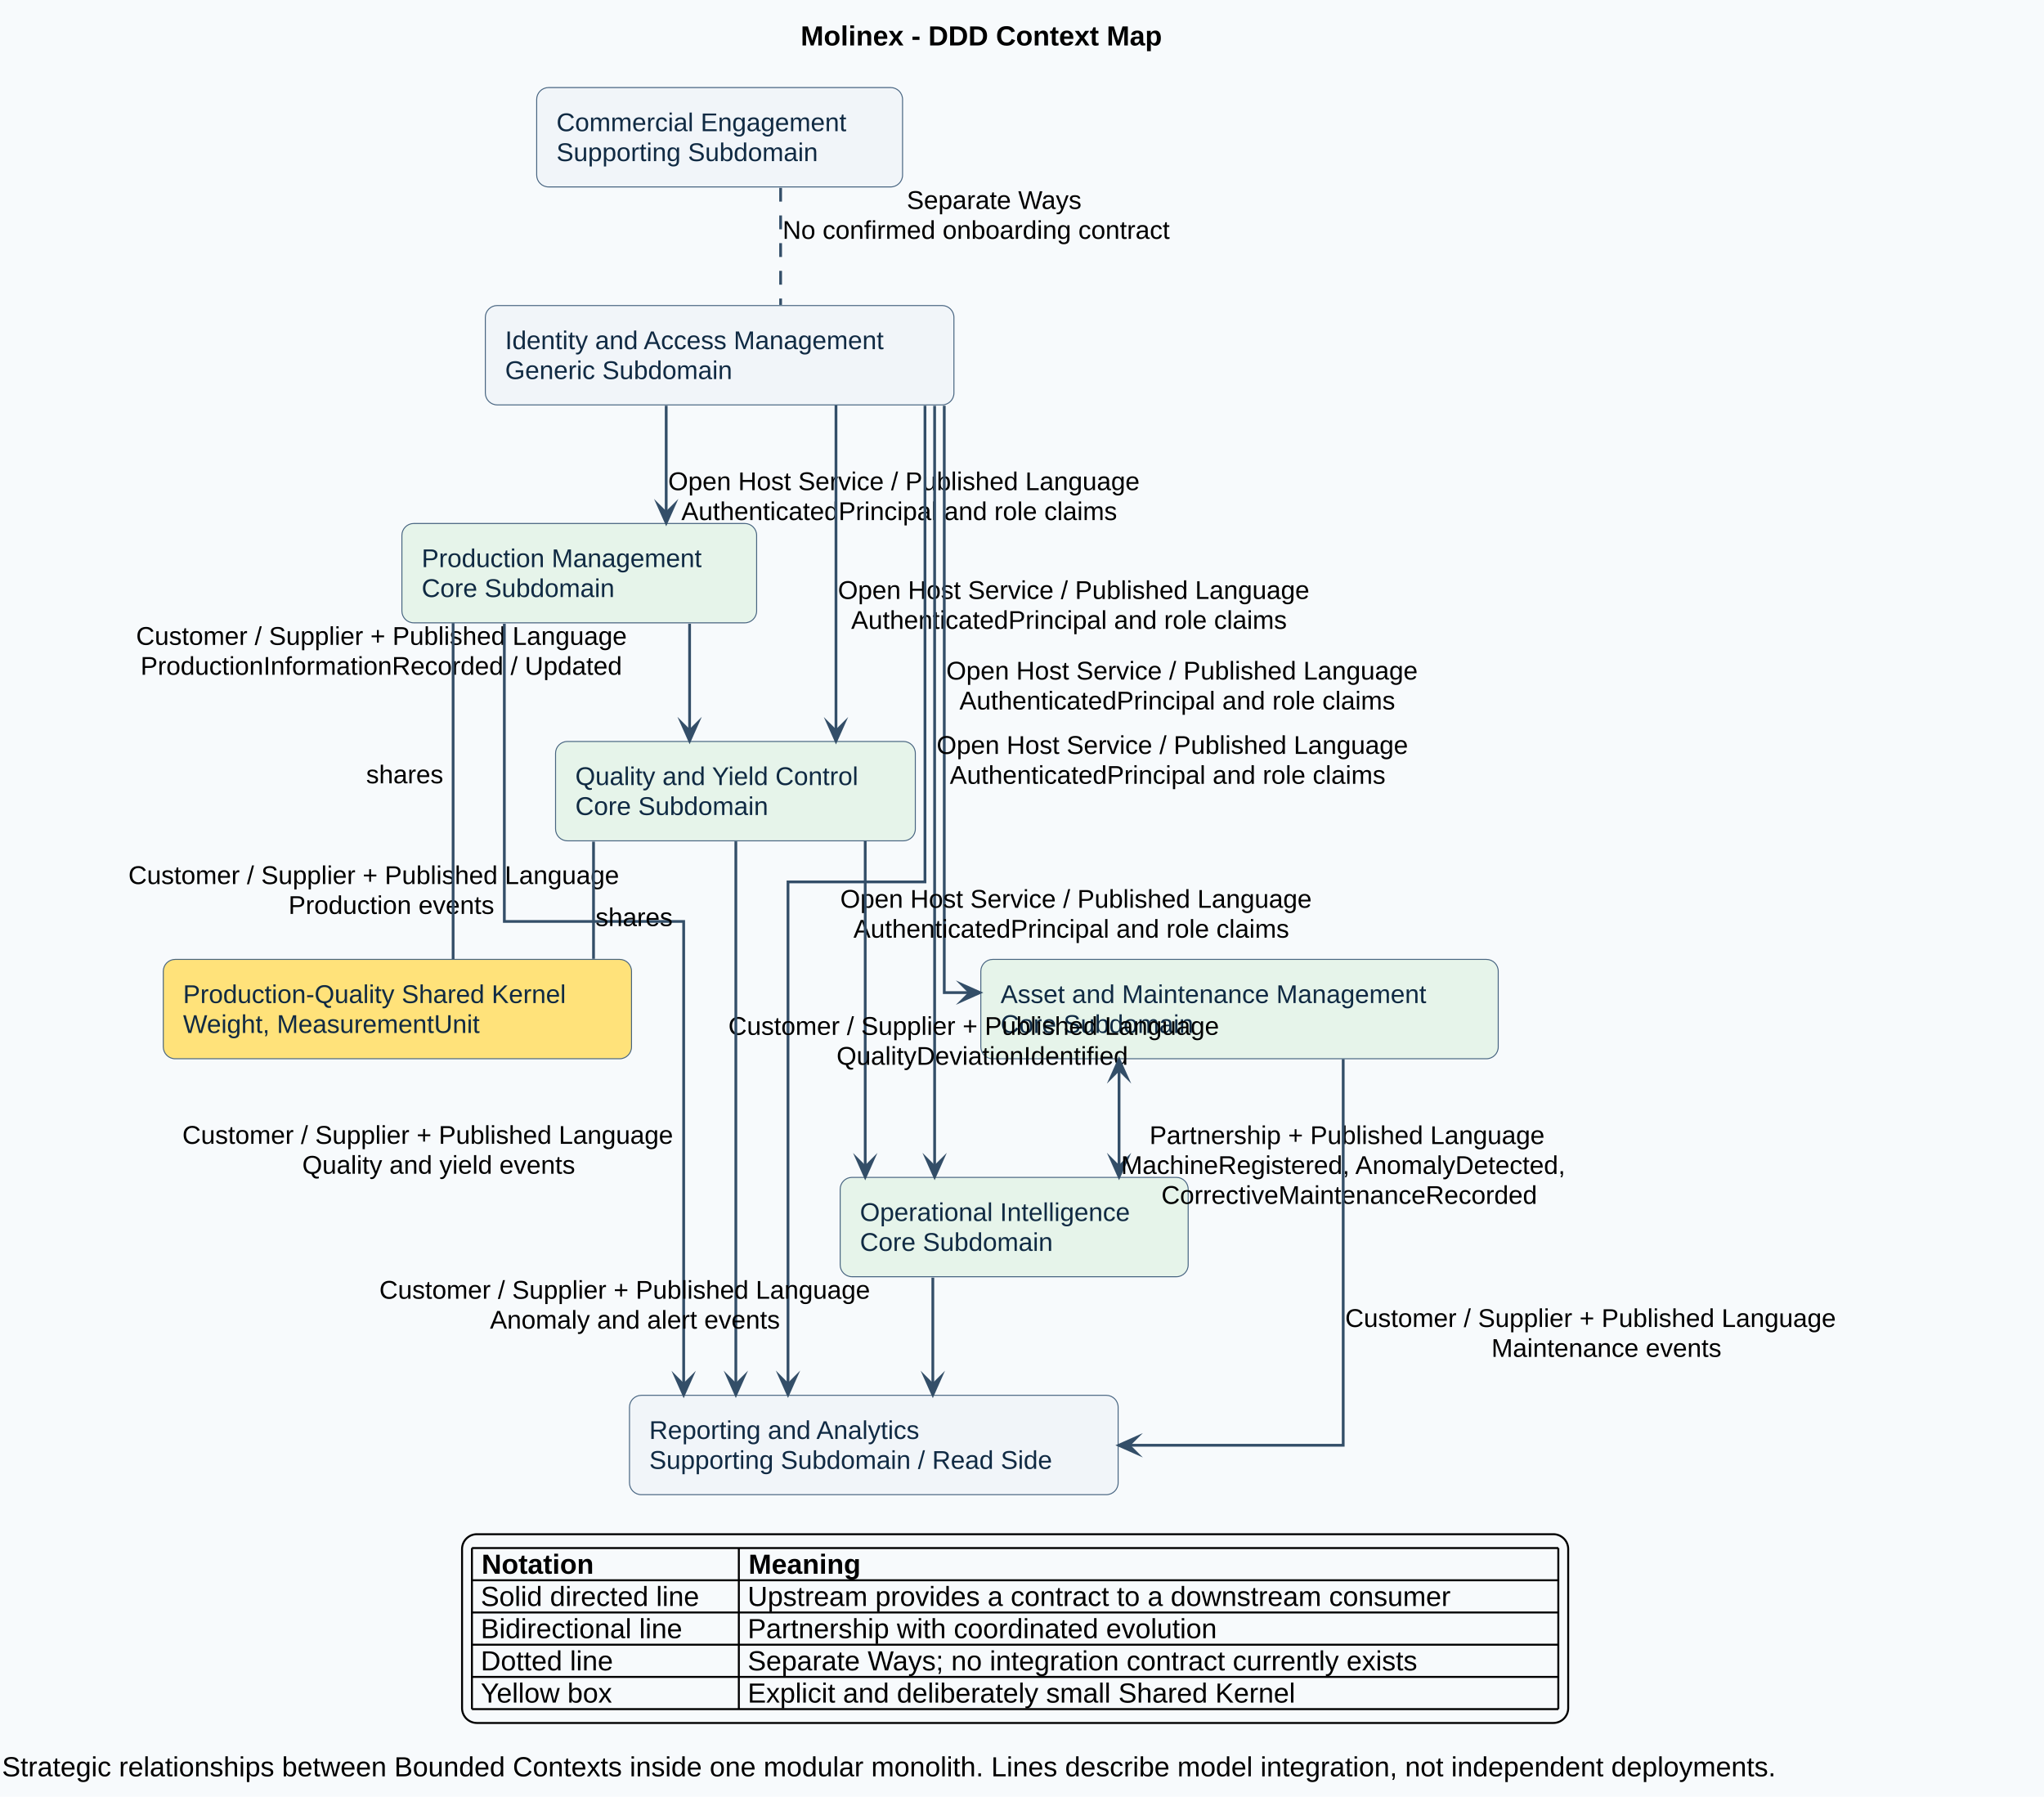
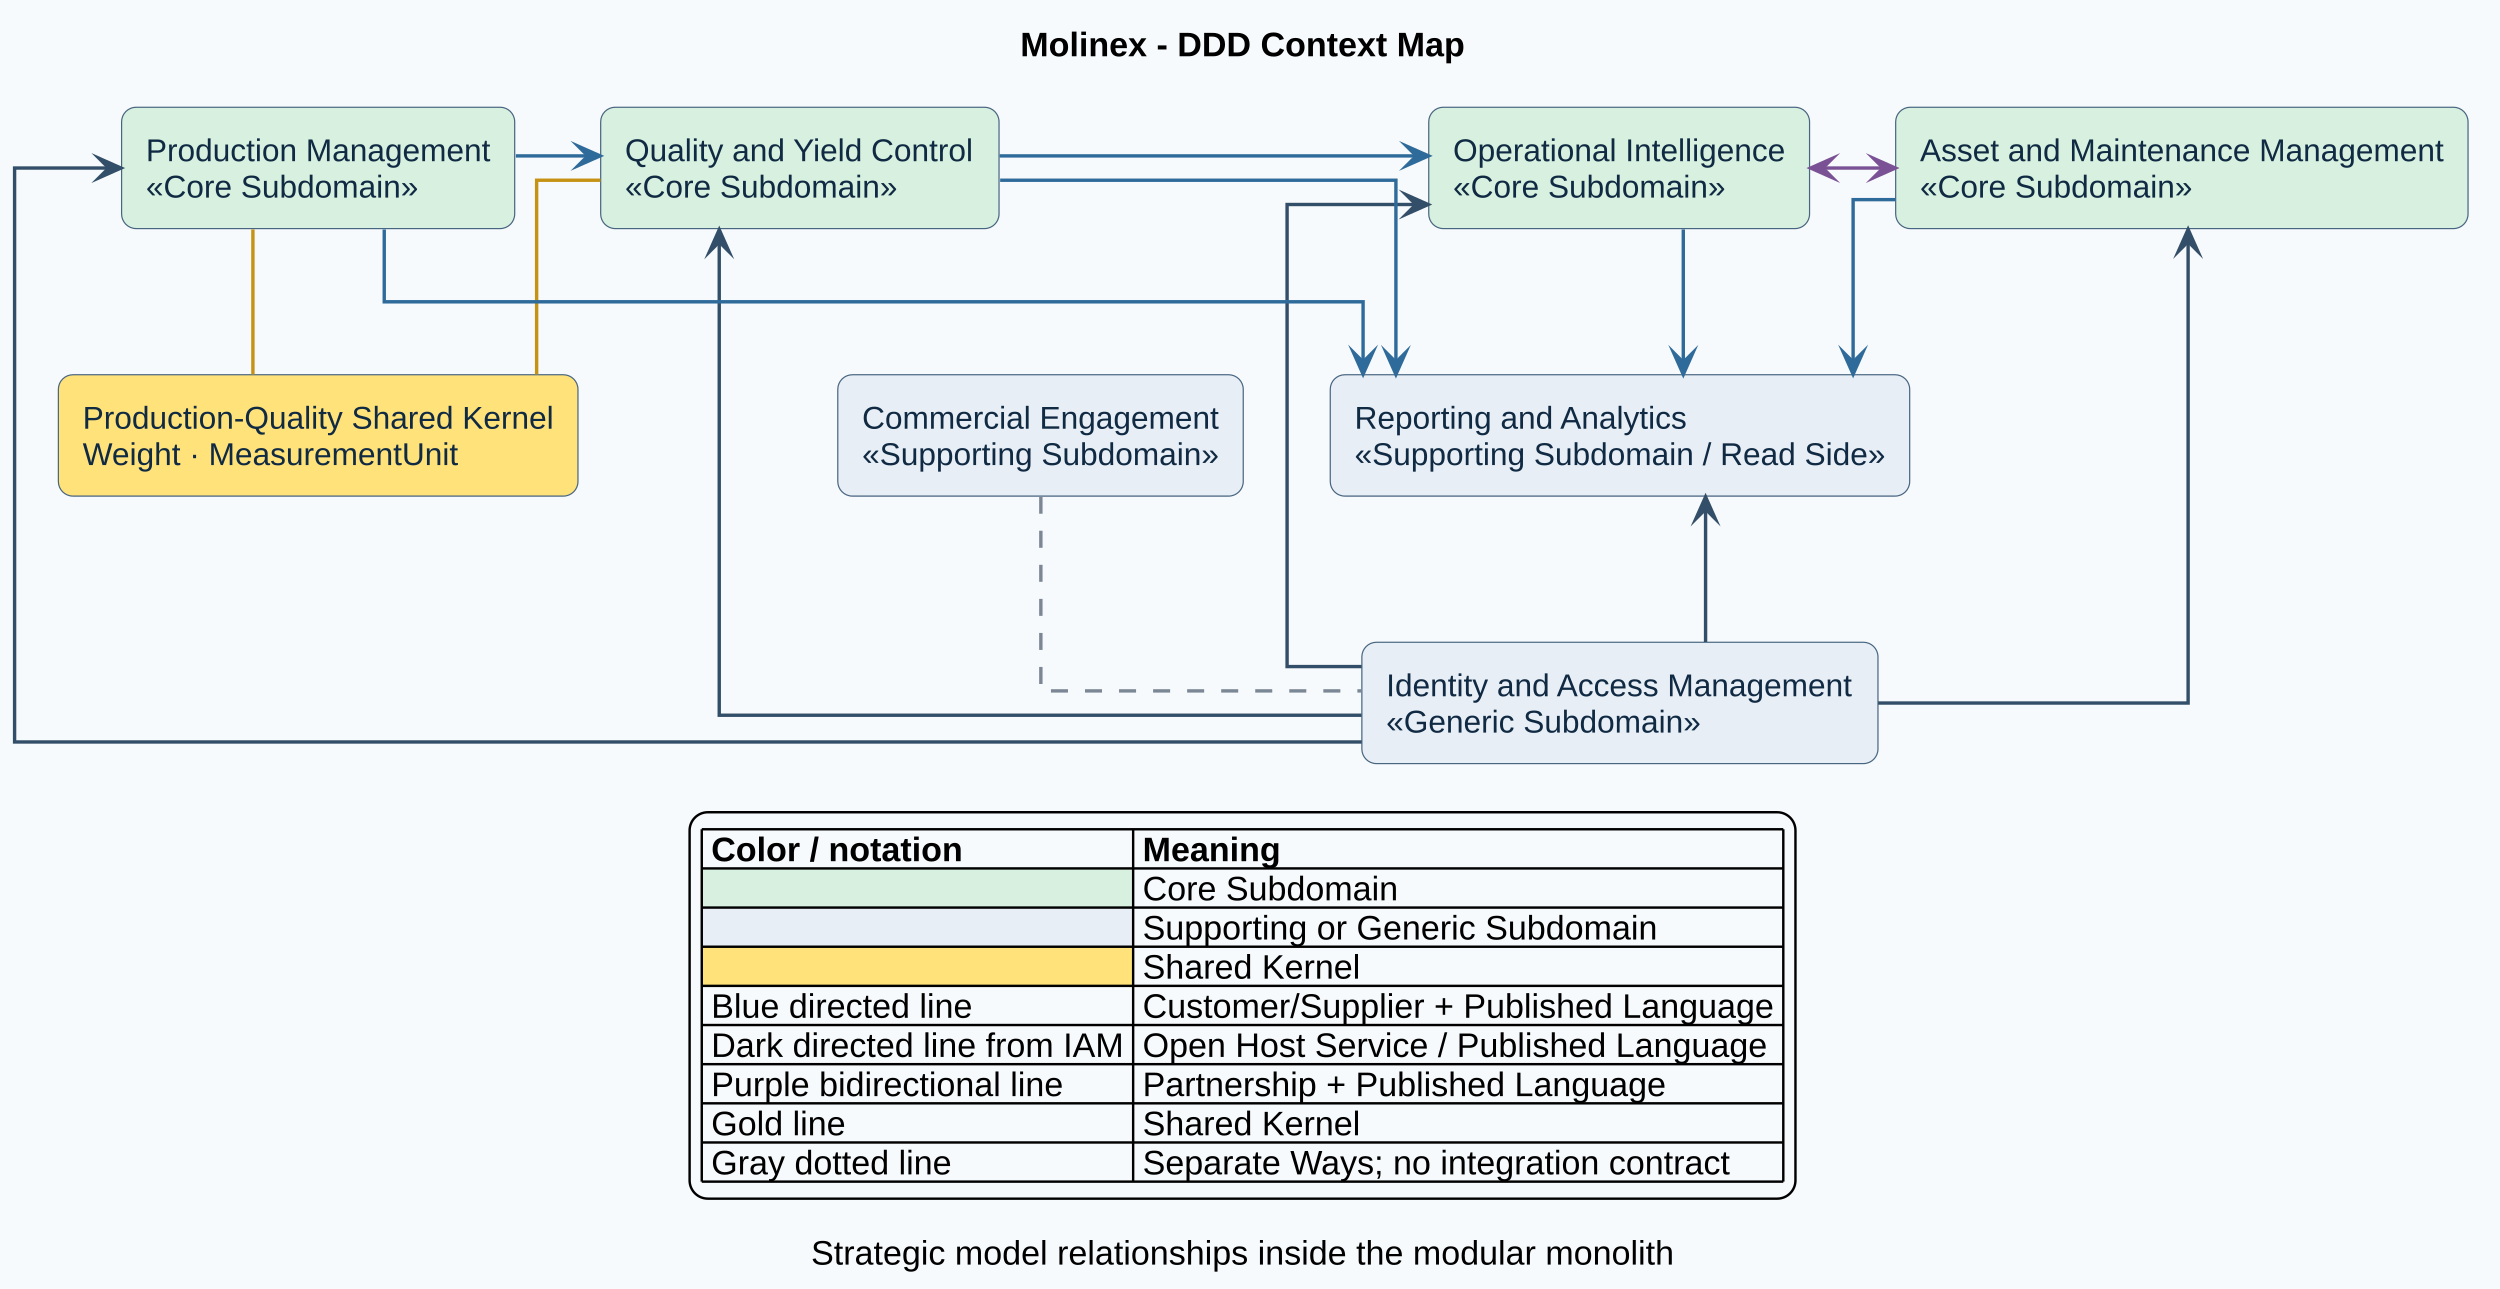
- <svg xmlns="http://www.w3.org/2000/svg" version="1.1" data-diagram-type="DESCRIPTION" style="width:1034px;height:909px;background:#F7FAFC;" width="1034px" height="909px" viewBox="0 0 1034 909" zoomAndPan="magnify" preserveAspectRatio="none" contentStyleType="text/css">
+ <svg xmlns="http://www.w3.org/2000/svg" version="1.1" data-diagram-type="DESCRIPTION" style="width:1028px;height:530px;background:#F7FAFC;" width="1028px" height="530px" viewBox="0 0 1028 530" zoomAndPan="magnify" preserveAspectRatio="none" contentStyleType="text/css">
  <defs />
  <g font-family="sans-serif" lengthAdjust="spacing">
-     <rect x="0" y="0" width="1034" height="909" fill="#F7FAFC" style="stroke:none;" />
+     <rect x="0" y="0" width="1028" height="530" fill="#F7FAFC" style="stroke:none;" />
    <g class="title" data-source-line="15">
-       <text x="405.031" y="22.995" fill="#000" font-size="14" textLength="216.979" font-weight="700" font-family="Arial">Molinex - DDD Context Map</text>
+       <text x="419.539" y="23.132" fill="#000" font-size="14" textLength="182.779" font-weight="700" font-family="Arial">Molinex - DDD Context Map</text>
    </g>
-     <g class="entity" data-qualified-name="commercial" id="ent0001" data-source-line="20">
-       <rect x="271.489" y="44.297" width="185.09" height="50.266" fill="#F1F5F9" style="stroke:#486581;stroke-width:0.5;" rx="6" ry="6" />
-       <text x="281.489" y="66.364" fill="#102A43" font-size="13" textLength="165.09" font-family="Arial">Commercial Engagement</text>
-       <text x="281.489" y="81.497" fill="#102A43" font-size="13" textLength="149.056" font-family="Arial">Supporting Subdomain</text>
+     <g class="entity" data-qualified-name="production" id="ent0001" data-source-line="20">
+       <rect x="50" y="44.099" width="161.642" height="49.897" fill="#D8F0DF" style="stroke:#486581;stroke-width:0.5;" rx="6" ry="6" />
+       <text x="60" y="66.292" fill="#102A43" font-size="13" textLength="141.642" font-family="Arial">Production Management</text>
+       <text x="60" y="81.241" fill="#102A43" font-size="13" textLength="112.017" font-family="Arial">«Core Subdomain»</text>
    </g>
-     <g class="entity" data-qualified-name="iam" id="ent0002" data-source-line="21">
-       <rect x="245.519" y="154.567" width="237.045" height="50.266" fill="#F1F5F9" style="stroke:#486581;stroke-width:0.5;" rx="6" ry="6" />
-       <text x="255.519" y="176.634" fill="#102A43" font-size="13" textLength="217.045" font-family="Arial">Identity and Access Management</text>
-       <text x="255.519" y="191.767" fill="#102A43" font-size="13" textLength="127.975" font-family="Arial">Generic Subdomain</text>
+     <g class="entity" data-qualified-name="quality" id="ent0002" data-source-line="21">
+       <rect x="247" y="44.099" width="163.8" height="49.897" fill="#D8F0DF" style="stroke:#486581;stroke-width:0.5;" rx="6" ry="6" />
+       <text x="257" y="66.292" fill="#102A43" font-size="13" textLength="143.8" font-family="Arial">Quality and Yield Control</text>
+       <text x="257" y="81.241" fill="#102A43" font-size="13" textLength="112.017" font-family="Arial">«Core Subdomain»</text>
    </g>
-     <g class="entity" data-qualified-name="production" id="ent0003" data-source-line="22">
-       <rect x="203.309" y="264.827" width="179.447" height="50.266" fill="#E6F4EA" style="stroke:#486581;stroke-width:0.5;" rx="6" ry="6" />
-       <text x="213.309" y="286.894" fill="#102A43" font-size="13" textLength="159.447" font-family="Arial">Production Management</text>
-       <text x="213.309" y="302.027" fill="#102A43" font-size="13" textLength="107.936" font-family="Arial">Core Subdomain</text>
+     <g class="entity" data-qualified-name="intelligence" id="ent0003" data-source-line="22">
+       <rect x="587.5" y="44.099" width="156.589" height="49.897" fill="#D8F0DF" style="stroke:#486581;stroke-width:0.5;" rx="6" ry="6" />
+       <text x="597.5" y="66.292" fill="#102A43" font-size="13" textLength="136.589" font-family="Arial">Operational Intelligence</text>
+       <text x="597.5" y="81.241" fill="#102A43" font-size="13" textLength="112.017" font-family="Arial">«Core Subdomain»</text>
    </g>
-     <g class="entity" data-qualified-name="quality" id="ent0004" data-source-line="23">
-       <rect x="281.039" y="375.097" width="181.999" height="50.266" fill="#E6F4EA" style="stroke:#486581;stroke-width:0.5;" rx="6" ry="6" />
-       <text x="291.039" y="397.164" fill="#102A43" font-size="13" textLength="161.999" font-family="Arial">Quality and Yield Control</text>
-       <text x="291.039" y="412.297" fill="#102A43" font-size="13" textLength="107.936" font-family="Arial">Core Subdomain</text>
+     <g class="entity" data-qualified-name="maintenance" id="ent0004" data-source-line="23">
+       <rect x="779.5" y="44.099" width="235.357" height="49.897" fill="#D8F0DF" style="stroke:#486581;stroke-width:0.5;" rx="6" ry="6" />
+       <text x="789.5" y="66.292" fill="#102A43" font-size="13" textLength="215.357" font-family="Arial">Asset and Maintenance Management</text>
+       <text x="789.5" y="81.241" fill="#102A43" font-size="13" textLength="112.017" font-family="Arial">«Core Subdomain»</text>
    </g>
-     <g class="entity" data-qualified-name="maintenance" id="ent0005" data-source-line="24">
-       <rect x="496.169" y="485.357" width="261.744" height="50.266" fill="#E6F4EA" style="stroke:#486581;stroke-width:0.5;" rx="6" ry="6" />
-       <text x="506.169" y="507.424" fill="#102A43" font-size="13" textLength="241.744" font-family="Arial">Asset and Maintenance Management</text>
-       <text x="506.169" y="522.557" fill="#102A43" font-size="13" textLength="107.936" font-family="Arial">Core Subdomain</text>
+     <g class="entity" data-qualified-name="shared_kernel" id="ent0005" data-source-line="25">
+       <rect x="24" y="154.099" width="213.661" height="49.897" fill="#FFE27A" style="stroke:#486581;stroke-width:0.5;" rx="6" ry="6" />
+       <text x="34" y="176.292" fill="#102A43" font-size="13" textLength="193.661" font-family="Arial">Production-Quality Shared Kernel</text>
+       <text x="34" y="191.241" fill="#102A43" font-size="13" textLength="154.61" font-family="Arial">Weight · MeasurementUnit</text>
    </g>
-     <g class="entity" data-qualified-name="intelligence" id="ent0006" data-source-line="25">
-       <rect x="425.019" y="595.627" width="176.044" height="50.266" fill="#E6F4EA" style="stroke:#486581;stroke-width:0.5;" rx="6" ry="6" />
-       <text x="435.019" y="617.694" fill="#102A43" font-size="13" textLength="156.044" font-family="Arial">Operational Intelligence</text>
-       <text x="435.019" y="632.827" fill="#102A43" font-size="13" textLength="107.936" font-family="Arial">Core Subdomain</text>
+     <g class="entity" data-qualified-name="commercial" id="ent0006" data-source-line="26">
+       <rect x="344.5" y="154.099" width="166.72" height="49.897" fill="#E8EEF5" style="stroke:#486581;stroke-width:0.5;" rx="6" ry="6" />
+       <text x="354.5" y="176.292" fill="#102A43" font-size="13" textLength="146.675" font-family="Arial">Commercial Engagement</text>
+       <text x="354.5" y="191.241" fill="#102A43" font-size="13" textLength="146.72" font-family="Arial">«Supporting Subdomain»</text>
    </g>
-     <g class="entity" data-qualified-name="reporting" id="ent0007" data-source-line="26">
-       <rect x="318.439" y="705.887" width="247.195" height="50.266" fill="#F1F5F9" style="stroke:#486581;stroke-width:0.5;" rx="6" ry="6" />
-       <text x="328.439" y="727.954" fill="#102A43" font-size="13" textLength="155.537" font-family="Arial">Reporting and Analytics</text>
-       <text x="328.439" y="743.087" fill="#102A43" font-size="13" textLength="227.195" font-family="Arial">Supporting Subdomain / Read Side</text>
+     <g class="entity" data-qualified-name="reporting" id="ent0007" data-source-line="27">
+       <rect x="547" y="154.099" width="238.264" height="49.897" fill="#E8EEF5" style="stroke:#486581;stroke-width:0.5;" rx="6" ry="6" />
+       <text x="557" y="176.292" fill="#102A43" font-size="13" textLength="137.3" font-family="Arial">Reporting and Analytics</text>
+       <text x="557" y="191.241" fill="#102A43" font-size="13" textLength="218.264" font-family="Arial">«Supporting Subdomain / Read Side»</text>
    </g>
-     <g class="entity" data-qualified-name="shared_kernel" id="ent0008" data-source-line="27">
-       <rect x="82.609" y="485.357" width="236.855" height="50.266" fill="#FFE27A" style="stroke:#486581;stroke-width:0.5;" rx="6" ry="6" />
-       <text x="92.609" y="507.424" fill="#102A43" font-size="13" textLength="216.855" font-family="Arial">Production-Quality Shared Kernel</text>
-       <text x="92.609" y="522.557" fill="#102A43" font-size="13" textLength="170.314" font-family="Arial">Weight, MeasurementUnit</text>
+     <g class="entity" data-qualified-name="iam" id="ent0008" data-source-line="28">
+       <rect x="560" y="264.099" width="212.22" height="49.897" fill="#E8EEF5" style="stroke:#486581;stroke-width:0.5;" rx="6" ry="6" />
+       <text x="570" y="286.292" fill="#102A43" font-size="13" textLength="192.22" font-family="Arial">Identity and Access Management</text>
+       <text x="570" y="301.241" fill="#102A43" font-size="13" textLength="129.359" font-family="Arial">«Generic Subdomain»</text>
    </g>
-     <g class="link" data-entity-1="ent0001" data-entity-2="ent0002" id="lnk9" data-source-line="29" data-link-type="association">
-       <path d="M394.889,95.007 C394.889,112.817 394.889,136.477 394.889,154.257" style="stroke:#334E68;stroke-width:1.4;stroke-dasharray:7,7;" fill="none" id="commercial-iam" />
-       <text x="458.702" y="105.704" fill="#000" font-size="13" textLength="98.293" font-family="Arial">Separate Ways</text>
-       <text x="395.889" y="120.837" fill="#000" font-size="13" textLength="223.92" font-family="Arial">No confirmed onboarding contract</text>
+     <g class="link" data-entity-1="ent0001" data-entity-2="ent0002" id="lnk9" data-source-line="31" data-link-type="dependency">
+       <path d="M212.11,64.099 C223.53,64.099 230.29,64.099 241.74,64.099" style="stroke:#2F6B9A;stroke-width:1.4;" fill="none" id="production-to-quality" />
+       <polygon points="246.74,64.099,237.74,60.099,241.74,64.099,237.74,68.099,246.74,64.099" fill="#2F6B9A" style="stroke:#2F6B9A;stroke-width:1.4;stroke-linejoin:miter;stroke-miterlimit:10;" />
    </g>
-     <g class="link" data-entity-1="ent0002" data-entity-2="ent0003" id="lnk10" data-source-line="31" data-link-type="dependency">
-       <path d="M337.009,205.267 C337.009,223.087 337.009,241.747 337.009,259.527" style="stroke:#334E68;stroke-width:1.4;" fill="none" id="iam-to-production" />
-       <polygon points="337.009,264.527,341.009,255.527,337.009,259.527,333.009,255.527,337.009,264.527" fill="#334E68" style="stroke:#334E68;stroke-width:1.4;stroke-linejoin:miter;stroke-miterlimit:10;" />
-       <text x="338.009" y="247.964" fill="#000" font-size="13" textLength="264.38" font-family="Arial">Open Host Service / Published Language</text>
-       <text x="344.68" y="263.097" fill="#000" font-size="13" textLength="251.037" font-family="Arial">AuthenticatedPrincipal and role claims</text>
+     <g class="link" data-entity-1="ent0002" data-entity-2="ent0003" id="lnk10" data-source-line="32" data-link-type="dependency">
+       <path d="M411.01,64.099 C464.68,64.099 529.42,64.099 582.4,64.099" style="stroke:#2F6B9A;stroke-width:1.4;" fill="none" id="quality-to-intelligence" />
+       <polygon points="587.4,64.099,578.4,60.099,582.4,64.099,578.4,68.099,587.4,64.099" fill="#2F6B9A" style="stroke:#2F6B9A;stroke-width:1.4;stroke-linejoin:miter;stroke-miterlimit:10;" />
    </g>
-     <g class="link" data-entity-1="ent0002" data-entity-2="ent0004" id="lnk11" data-source-line="32" data-link-type="dependency">
-       <path d="M422.899,204.997 C422.899,247.417 422.899,327.427 422.899,369.887" style="stroke:#334E68;stroke-width:1.4;" fill="none" id="iam-to-quality" />
-       <polygon points="422.899,374.887,426.899,365.887,422.899,369.887,418.899,365.887,422.899,374.887" fill="#334E68" style="stroke:#334E68;stroke-width:1.4;stroke-linejoin:miter;stroke-miterlimit:10;" />
-       <text x="423.899" y="303.004" fill="#000" font-size="13" textLength="264.38" font-family="Arial">Open Host Service / Published Language</text>
-       <text x="430.57" y="318.137" fill="#000" font-size="13" textLength="251.037" font-family="Arial">AuthenticatedPrincipal and role claims</text>
+     <g class="link" data-entity-1="ent0003" data-entity-2="ent0004" id="lnk11" data-source-line="33" data-link-type="dependency">
+       <path d="M749.53,69.099 C760.78,69.099 762.55,69.099 774.35,69.099" style="stroke:#7A5195;stroke-width:1.4;" fill="none" id="intelligence-maintenance" />
+       <polygon points="744.53,69.099,753.53,73.099,749.53,69.099,753.53,65.099,744.53,69.099" fill="#7A5195" style="stroke:#7A5195;stroke-width:1.4;stroke-linejoin:miter;stroke-miterlimit:10;" />
+       <polygon points="779.35,69.099,770.35,65.099,774.35,69.099,770.35,73.099,779.35,69.099" fill="#7A5195" style="stroke:#7A5195;stroke-width:1.4;stroke-linejoin:miter;stroke-miterlimit:10;" />
    </g>
-     <g class="link" data-entity-1="ent0002" data-entity-2="ent0005" id="lnk12" data-source-line="33" data-link-type="dependency">
-       <path d="M477.679,205.267 C477.679,281.537 477.679,502.157 477.679,502.157 C477.679,502.157 479.699,502.157 490.699,502.157" style="stroke:#334E68;stroke-width:1.4;" fill="none" id="iam-to-maintenance" />
-       <polygon points="495.699,502.157,486.699,498.157,490.699,502.157,486.699,506.157,495.699,502.157" fill="#334E68" style="stroke:#334E68;stroke-width:1.4;stroke-linejoin:miter;stroke-miterlimit:10;" />
-       <text x="478.679" y="343.784" fill="#000" font-size="13" textLength="264.38" font-family="Arial">Open Host Service / Published Language</text>
-       <text x="485.35" y="358.917" fill="#000" font-size="13" textLength="251.037" font-family="Arial">AuthenticatedPrincipal and role claims</text>
+     <g class="link" data-entity-1="ent0001" data-entity-2="ent0005" id="lnk12" data-source-line="36" data-link-type="association">
+       <path d="M104,94.339 C104,112.219 104,136.119 104,153.979" style="stroke:#C69214;stroke-width:1.4;" fill="none" id="production-shared_kernel" />
    </g>
-     <g class="link" data-entity-1="ent0002" data-entity-2="ent0006" id="lnk13" data-source-line="34" data-link-type="dependency">
-       <path d="M472.799,205.317 C472.799,283.367 472.799,512.567 472.799,590.347" style="stroke:#334E68;stroke-width:1.4;" fill="none" id="iam-to-intelligence" />
-       <polygon points="472.799,595.347,476.799,586.347,472.799,590.347,468.799,586.347,472.799,595.347" fill="#334E68" style="stroke:#334E68;stroke-width:1.4;stroke-linejoin:miter;stroke-miterlimit:10;" />
-       <text x="473.799" y="381.394" fill="#000" font-size="13" textLength="264.38" font-family="Arial">Open Host Service / Published Language</text>
-       <text x="480.47" y="396.527" fill="#000" font-size="13" textLength="251.037" font-family="Arial">AuthenticatedPrincipal and role claims</text>
+     <g class="link" data-entity-1="ent0002" data-entity-2="ent0005" id="lnk13" data-source-line="37" data-link-type="association">
+       <path d="M246.89,74.099 C231.78,74.099 220.67,74.099 220.67,74.099 C220.67,74.099 220.67,122.889 220.67,153.949" style="stroke:#C69214;stroke-width:1.4;" fill="none" id="quality-shared_kernel" />
    </g>
-     <g class="link" data-entity-1="ent0002" data-entity-2="ent0007" id="lnk14" data-source-line="35" data-link-type="dependency">
-       <path d="M467.919,205.247 C467.919,271.937 467.919,446.157 467.919,446.157 C467.919,446.157 398.629,446.157 398.629,446.157 C398.629,446.157 398.629,630.577 398.629,700.497" style="stroke:#334E68;stroke-width:1.4;" fill="none" id="iam-to-reporting" />
-       <polygon points="398.629,705.497,402.629,696.497,398.629,700.497,394.629,696.497,398.629,705.497" fill="#334E68" style="stroke:#334E68;stroke-width:1.4;stroke-linejoin:miter;stroke-miterlimit:10;" />
-       <text x="425.059" y="459.224" fill="#000" font-size="13" textLength="264.38" font-family="Arial">Open Host Service / Published Language</text>
-       <text x="431.73" y="474.357" fill="#000" font-size="13" textLength="251.037" font-family="Arial">AuthenticatedPrincipal and role claims</text>
+     <g class="link" data-entity-1="ent0001" data-entity-2="ent0008" id="lnk15" data-source-line="40" data-link-type="dependency">
+       <path d="M44.72,69.099 C20.84,69.099 6,69.099 6,69.099 C6,69.099 6,305.099 6,305.099 C6,305.099 373.39,305.099 559.96,305.099" style="stroke:#334E68;stroke-width:1.4;" fill="none" id="production-backto-iam" />
+       <polygon points="49.72,69.099,40.72,65.099,44.72,69.099,40.72,73.099,49.72,69.099" fill="#334E68" style="stroke:#334E68;stroke-width:1.4;stroke-linejoin:miter;stroke-miterlimit:10;" />
    </g>
-     <g class="link" data-entity-1="ent0003" data-entity-2="ent0004" id="lnk15" data-source-line="37" data-link-type="dependency">
-       <path d="M348.849,315.537 C348.849,333.347 348.849,352.007 348.849,369.787" style="stroke:#334E68;stroke-width:1.4;" fill="none" id="production-to-quality" />
-       <polygon points="348.849,374.787,352.849,365.787,348.849,369.787,344.849,365.787,348.849,374.787" fill="#334E68" style="stroke:#334E68;stroke-width:1.4;stroke-linejoin:miter;stroke-miterlimit:10;" />
-       <text x="68.849" y="326.234" fill="#000" font-size="13" textLength="279.614" font-family="Arial">Customer / Supplier + Published Language</text>
-       <text x="71.099" y="341.367" fill="#000" font-size="13" textLength="275.114" font-family="Arial">ProductionInformationRecorded / Updated</text>
+     <g class="link" data-entity-1="ent0002" data-entity-2="ent0008" id="lnk17" data-source-line="41" data-link-type="dependency">
+       <path d="M295.75,99.469 C295.75,158.319 295.75,294.099 295.75,294.099 C295.75,294.099 450.49,294.099 559.9,294.099" style="stroke:#334E68;stroke-width:1.4;" fill="none" id="quality-backto-iam" />
+       <polygon points="295.75,94.469,291.75,103.469,295.75,99.469,299.75,103.469,295.75,94.469" fill="#334E68" style="stroke:#334E68;stroke-width:1.4;stroke-linejoin:miter;stroke-miterlimit:10;" />
    </g>
-     <g class="link" data-entity-1="ent0004" data-entity-2="ent0006" id="lnk16" data-source-line="38" data-link-type="dependency">
-       <path d="M437.689,425.527 C437.689,467.947 437.689,547.957 437.689,590.417" style="stroke:#334E68;stroke-width:1.4;" fill="none" id="quality-to-intelligence" />
-       <polygon points="437.689,595.417,441.689,586.417,437.689,590.417,433.689,586.417,437.689,595.417" fill="#334E68" style="stroke:#334E68;stroke-width:1.4;stroke-linejoin:miter;stroke-miterlimit:10;" />
-       <text x="368.439" y="523.534" fill="#000" font-size="13" textLength="279.614" font-family="Arial">Customer / Supplier + Published Language</text>
-       <text x="423.194" y="538.667" fill="#000" font-size="13" textLength="170.104" font-family="Arial">QualityDeviationIdentified</text>
+     <g class="link" data-entity-1="ent0003" data-entity-2="ent0008" id="lnk19" data-source-line="42" data-link-type="dependency">
+       <path d="M582.24,84.099 C551.85,84.099 529.25,84.099 529.25,84.099 C529.25,84.099 529.25,274.099 529.25,274.099 C529.25,274.099 542.11,274.099 559.94,274.099" style="stroke:#334E68;stroke-width:1.4;" fill="none" id="intelligence-backto-iam" />
+       <polygon points="587.24,84.099,578.24,80.099,582.24,84.099,578.24,88.099,587.24,84.099" fill="#334E68" style="stroke:#334E68;stroke-width:1.4;stroke-linejoin:miter;stroke-miterlimit:10;" />
    </g>
-     <g class="link" data-entity-1="ent0005" data-entity-2="ent0006" id="lnk17" data-source-line="39" data-link-type="dependency">
-       <path d="M566.099,541.067 C566.099,558.877 566.099,572.537 566.099,590.327" style="stroke:#334E68;stroke-width:1.4;" fill="none" id="maintenance-intelligence" />
-       <polygon points="566.099,536.067,562.099,545.067,566.099,541.067,570.099,545.067,566.099,536.067" fill="#334E68" style="stroke:#334E68;stroke-width:1.4;stroke-linejoin:miter;stroke-miterlimit:10;" />
-       <polygon points="566.099,595.327,570.099,586.327,566.099,590.327,562.099,586.327,566.099,595.327" fill="#334E68" style="stroke:#334E68;stroke-width:1.4;stroke-linejoin:miter;stroke-miterlimit:10;" />
-       <text x="581.511" y="578.764" fill="#000" font-size="13" textLength="224.967" font-family="Arial">Partnership + Published Language</text>
-       <text x="567.099" y="593.897" fill="#000" font-size="13" textLength="253.792" font-family="Arial">MachineRegistered, AnomalyDetected,</text>
-       <text x="587.513" y="609.029" fill="#000" font-size="13" textLength="212.964" font-family="Arial">CorrectiveMaintenanceRecorded</text>
+     <g class="link" data-entity-1="ent0004" data-entity-2="ent0008" id="lnk21" data-source-line="43" data-link-type="dependency">
+       <path d="M899.75,99.339 C899.75,157.119 899.75,289.099 899.75,289.099 C899.75,289.099 834.02,289.099 772.27,289.099" style="stroke:#334E68;stroke-width:1.4;" fill="none" id="maintenance-backto-iam" />
+       <polygon points="899.75,94.339,895.75,103.339,899.75,99.339,903.75,103.339,899.75,94.339" fill="#334E68" style="stroke:#334E68;stroke-width:1.4;stroke-linejoin:miter;stroke-miterlimit:10;" />
    </g>
-     <g class="link" data-entity-1="ent0003" data-entity-2="ent0007" id="lnk18" data-source-line="41" data-link-type="dependency">
-       <path d="M255.129,315.577 C255.129,364.447 255.129,466.157 255.129,466.157 C255.129,466.157 345.849,466.157 345.849,466.157 C345.849,466.157 345.849,634.337 345.849,700.627" style="stroke:#334E68;stroke-width:1.4;" fill="none" id="production-to-reporting" />
-       <polygon points="345.849,705.627,349.849,696.627,345.849,700.627,341.849,696.627,345.849,705.627" fill="#334E68" style="stroke:#334E68;stroke-width:1.4;stroke-linejoin:miter;stroke-miterlimit:10;" />
-       <text x="64.939" y="447.224" fill="#000" font-size="13" textLength="279.614" font-family="Arial">Customer / Supplier + Published Language</text>
-       <text x="145.941" y="462.357" fill="#000" font-size="13" textLength="117.609" font-family="Arial">Production events</text>
+     <g class="link" data-entity-1="ent0007" data-entity-2="ent0008" id="lnk23" data-source-line="44" data-link-type="dependency">
+       <path d="M701.33,209.339 C701.33,227.219 701.33,246.119 701.33,263.979" style="stroke:#334E68;stroke-width:1.4;" fill="none" id="reporting-backto-iam" />
+       <polygon points="701.33,204.339,697.33,213.339,701.33,209.339,705.33,213.339,701.33,204.339" fill="#334E68" style="stroke:#334E68;stroke-width:1.4;stroke-linejoin:miter;stroke-miterlimit:10;" />
    </g>
-     <g class="link" data-entity-1="ent0004" data-entity-2="ent0007" id="lnk19" data-source-line="42" data-link-type="dependency">
-       <path d="M372.239,425.637 C372.239,487.207 372.239,638.867 372.239,700.527" style="stroke:#334E68;stroke-width:1.4;" fill="none" id="quality-to-reporting" />
-       <polygon points="372.239,705.527,376.239,696.527,372.239,700.527,368.239,696.527,372.239,705.527" fill="#334E68" style="stroke:#334E68;stroke-width:1.4;stroke-linejoin:miter;stroke-miterlimit:10;" />
-       <text x="92.239" y="578.654" fill="#000" font-size="13" textLength="279.614" font-family="Arial">Customer / Supplier + Published Language</text>
-       <text x="152.91" y="593.787" fill="#000" font-size="13" textLength="158.272" font-family="Arial">Quality and yield events</text>
+     <g class="link" data-entity-1="ent0001" data-entity-2="ent0007" id="lnk24" data-source-line="47" data-link-type="dependency">
+       <path d="M158,94.349 C158,108.799 158,124.099 158,124.099 C158,124.099 560.5,124.099 560.5,124.099 C560.5,124.099 560.5,134.399 560.5,148.849" style="stroke:#2F6B9A;stroke-width:1.4;" fill="none" id="production-to-reporting" />
+       <polygon points="560.5,153.849,564.5,144.849,560.5,148.849,556.5,144.849,560.5,153.849" fill="#2F6B9A" style="stroke:#2F6B9A;stroke-width:1.4;stroke-linejoin:miter;stroke-miterlimit:10;" />
    </g>
-     <g class="link" data-entity-1="ent0005" data-entity-2="ent0007" id="lnk20" data-source-line="43" data-link-type="dependency">
-       <path d="M679.489,535.807 C679.489,593.767 679.489,731.157 679.489,731.157 C679.489,731.157 628.549,731.157 570.979,731.157" style="stroke:#334E68;stroke-width:1.4;" fill="none" id="maintenance-to-reporting" />
-       <polygon points="565.979,731.157,574.979,735.157,570.979,731.157,574.979,727.157,565.979,731.157" fill="#334E68" style="stroke:#334E68;stroke-width:1.4;stroke-linejoin:miter;stroke-miterlimit:10;" />
-       <text x="680.489" y="671.304" fill="#000" font-size="13" textLength="279.614" font-family="Arial">Customer / Supplier + Published Language</text>
-       <text x="754.471" y="686.437" fill="#000" font-size="13" textLength="131.65" font-family="Arial">Maintenance events</text>
+     <g class="link" data-entity-1="ent0002" data-entity-2="ent0007" id="lnk25" data-source-line="48" data-link-type="dependency">
+       <path d="M411.26,74.099 C482.44,74.099 574,74.099 574,74.099 C574,74.099 574,117.889 574,148.949" style="stroke:#2F6B9A;stroke-width:1.4;" fill="none" id="quality-to-reporting" />
+       <polygon points="574,153.949,578,144.949,574,148.949,570,144.949,574,153.949" fill="#2F6B9A" style="stroke:#2F6B9A;stroke-width:1.4;stroke-linejoin:miter;stroke-miterlimit:10;" />
    </g>
-     <g class="link" data-entity-1="ent0006" data-entity-2="ent0007" id="lnk21" data-source-line="44" data-link-type="dependency">
-       <path d="M471.889,646.337 C471.889,664.147 471.889,682.807 471.889,700.587" style="stroke:#334E68;stroke-width:1.4;" fill="none" id="intelligence-to-reporting" />
-       <polygon points="471.889,705.587,475.889,696.587,471.889,700.587,467.889,696.587,471.889,705.587" fill="#334E68" style="stroke:#334E68;stroke-width:1.4;stroke-linejoin:miter;stroke-miterlimit:10;" />
-       <text x="191.889" y="657.024" fill="#000" font-size="13" textLength="279.614" font-family="Arial">Customer / Supplier + Published Language</text>
-       <text x="247.85" y="672.157" fill="#000" font-size="13" textLength="167.692" font-family="Arial">Anomaly and alert events</text>
+     <g class="link" data-entity-1="ent0003" data-entity-2="ent0007" id="lnk26" data-source-line="49" data-link-type="dependency">
+       <path d="M692.17,94.339 C692.17,112.219 692.17,131.119 692.17,148.979" style="stroke:#2F6B9A;stroke-width:1.4;" fill="none" id="intelligence-to-reporting" />
+       <polygon points="692.17,153.979,696.17,144.979,692.17,148.979,688.17,144.979,692.17,153.979" fill="#2F6B9A" style="stroke:#2F6B9A;stroke-width:1.4;stroke-linejoin:miter;stroke-miterlimit:10;" />
    </g>
-     <g class="link" data-entity-1="ent0003" data-entity-2="ent0008" id="lnk22" data-source-line="46" data-link-type="association">
-       <path d="M229.219,315.257 C229.219,357.687 229.219,442.697 229.219,485.147" style="stroke:#334E68;stroke-width:1.4;" fill="none" id="production-shared_kernel" />
-       <text x="185.219" y="396.274" fill="#000" font-size="13" textLength="43.094" font-family="Arial">shares</text>
+     <g class="link" data-entity-1="ent0004" data-entity-2="ent0007" id="lnk27" data-source-line="50" data-link-type="dependency">
+       <path d="M779.37,82.099 C768.81,82.099 762,82.099 762,82.099 C762,82.099 762,120.129 762,148.869" style="stroke:#2F6B9A;stroke-width:1.4;" fill="none" id="maintenance-to-reporting" />
+       <polygon points="762,153.869,766,144.869,762,148.869,758,144.869,762,153.869" fill="#2F6B9A" style="stroke:#2F6B9A;stroke-width:1.4;stroke-linejoin:miter;stroke-miterlimit:10;" />
    </g>
-     <g class="link" data-entity-1="ent0004" data-entity-2="ent0008" id="lnk23" data-source-line="47" data-link-type="association">
-       <path d="M300.249,425.797 C300.249,443.617 300.249,467.277 300.249,485.057" style="stroke:#334E68;stroke-width:1.4;" fill="none" id="quality-shared_kernel" />
-       <text x="301.249" y="468.494" fill="#000" font-size="13" textLength="43.094" font-family="Arial">shares</text>
+     <g class="link" data-entity-1="ent0006" data-entity-2="ent0008" id="lnk28" data-source-line="53" data-link-type="association">
+       <path d="M428,204.249 C428,235.309 428,284.099 428,284.099 C428,284.099 496.41,284.099 559.88,284.099" style="stroke:#7B8794;stroke-width:1.4;stroke-dasharray:7,7;" fill="none" id="commercial-iam" />
    </g>
-     <g class="legend" data-source-line="56">
-       <rect x="233.74" y="776.153" width="559.562" height="95.484" fill="none" style="stroke:#000;stroke-width:1;" rx="7.5" ry="7.5" />
-       <text x="243.614" y="796.148" fill="#000" font-size="14" textLength="68.551" font-weight="700" font-family="Arial">Notation</text>
-       <text x="378.631" y="796.148" fill="#000" font-size="14" textLength="67.628" font-weight="700" font-family="Arial">Meaning</text>
-       <text x="243.19" y="812.444" fill="#000" font-size="14" textLength="126.116" font-family="Arial">Solid directed line</text>
-       <text x="378.207" y="812.444" fill="#000" font-size="14" textLength="405.645" font-family="Arial">Upstream provides a contract to a downstream consumer</text>
-       <text x="243.19" y="828.741" fill="#000" font-size="14" textLength="117.339" font-family="Arial">Bidirectional line</text>
-       <text x="378.207" y="828.741" fill="#000" font-size="14" textLength="272.351" font-family="Arial">Partnership with coordinated evolution</text>
-       <text x="243.19" y="845.038" fill="#000" font-size="14" textLength="77.54" font-family="Arial">Dotted line</text>
-       <text x="378.207" y="845.038" fill="#000" font-size="14" textLength="389.409" font-family="Arial">Separate Ways; no integration contract currently exists</text>
-       <text x="243.19" y="861.335" fill="#000" font-size="14" textLength="75.147" font-family="Arial">Yellow box</text>
-       <text x="378.207" y="861.335" fill="#000" font-size="14" textLength="314.665" font-family="Arial">Explicit and deliberately small Shared Kernel</text>
-       <line x1="238.74" y1="783.153" x2="788.302" y2="783.153" style="stroke:#000;stroke-width:1;" />
-       <line x1="238.74" y1="799.449" x2="788.302" y2="799.449" style="stroke:#000;stroke-width:1;" />
-       <line x1="238.74" y1="815.746" x2="788.302" y2="815.746" style="stroke:#000;stroke-width:1;" />
-       <line x1="238.74" y1="832.043" x2="788.302" y2="832.043" style="stroke:#000;stroke-width:1;" />
-       <line x1="238.74" y1="848.34" x2="788.302" y2="848.34" style="stroke:#000;stroke-width:1;" />
-       <line x1="238.74" y1="864.637" x2="788.302" y2="864.637" style="stroke:#000;stroke-width:1;" />
-       <line x1="238.74" y1="783.153" x2="238.74" y2="864.637" style="stroke:#000;stroke-width:1;" />
-       <line x1="373.757" y1="783.153" x2="373.757" y2="864.637" style="stroke:#000;stroke-width:1;" />
-       <line x1="788.302" y1="783.153" x2="788.302" y2="864.637" style="stroke:#000;stroke-width:1;" />
+     <g class="legend" data-source-line="65">
+       <rect x="283.566" y="333.996" width="454.726" height="158.888" fill="none" style="stroke:#000;stroke-width:1;" rx="7.5" ry="7.5" />
+       <text x="292.455" y="354.128" fill="#000" font-size="14" textLength="103.428" font-weight="700" font-family="Arial">Color / notation</text>
+       <text x="469.841" y="354.128" fill="#000" font-size="14" textLength="56.779" font-weight="700" font-family="Arial">Meaning</text>
+       <rect x="288.566" y="357.095" width="177.386" height="16.099" fill="#D8F0DF" style="stroke:none;" />
+       <text x="288.566" y="370.227" fill="#000" font-size="14" font-family="Arial"> </text>
+       <text x="469.841" y="370.227" fill="#000" font-size="14" textLength="105.062" font-family="Arial">Core Subdomain</text>
+       <rect x="288.566" y="373.193" width="177.386" height="16.099" fill="#E8EEF5" style="stroke:none;" />
+       <text x="288.566" y="386.325" fill="#000" font-size="14" font-family="Arial"> </text>
+       <text x="469.841" y="386.325" fill="#000" font-size="14" textLength="211.682" font-family="Arial">Supporting or Generic Subdomain</text>
+       <rect x="288.566" y="389.292" width="177.386" height="16.099" fill="#FFE27A" style="stroke:none;" />
+       <text x="288.566" y="402.424" fill="#000" font-size="14" font-family="Arial"> </text>
+       <text x="469.841" y="402.424" fill="#000" font-size="14" textLength="89.503" font-family="Arial">Shared Kernel</text>
+       <text x="292.455" y="418.522" fill="#000" font-size="14" textLength="107.399" font-family="Arial">Blue directed line</text>
+       <text x="469.841" y="418.522" fill="#000" font-size="14" textLength="259.561" font-family="Arial">Customer/Supplier + Published Language</text>
+       <text x="292.455" y="434.621" fill="#000" font-size="14" textLength="169.606" font-family="Arial">Dark directed line from IAM</text>
+       <text x="469.841" y="434.621" fill="#000" font-size="14" textLength="256.833" font-family="Arial">Open Host Service / Published Language</text>
+       <text x="292.455" y="450.72" fill="#000" font-size="14" textLength="144.751" font-family="Arial">Purple bidirectional line</text>
+       <text x="469.841" y="450.72" fill="#000" font-size="14" textLength="215.216" font-family="Arial">Partnership + Published Language</text>
+       <text x="292.455" y="466.818" fill="#000" font-size="14" textLength="55.255" font-family="Arial">Gold line</text>
+       <text x="469.841" y="466.818" fill="#000" font-size="14" textLength="89.503" font-family="Arial">Shared Kernel</text>
+       <text x="292.455" y="482.917" fill="#000" font-size="14" textLength="98.834" font-family="Arial">Gray dotted line</text>
+       <text x="469.841" y="482.917" fill="#000" font-size="14" textLength="242.02" font-family="Arial">Separate Ways; no integration contract</text>
+       <line x1="288.566" y1="340.996" x2="733.291" y2="340.996" style="stroke:#000;stroke-width:1;" />
+       <line x1="288.566" y1="357.095" x2="733.291" y2="357.095" style="stroke:#000;stroke-width:1;" />
+       <line x1="288.566" y1="373.193" x2="733.291" y2="373.193" style="stroke:#000;stroke-width:1;" />
+       <line x1="288.566" y1="389.292" x2="733.291" y2="389.292" style="stroke:#000;stroke-width:1;" />
+       <line x1="288.566" y1="405.391" x2="733.291" y2="405.391" style="stroke:#000;stroke-width:1;" />
+       <line x1="288.566" y1="421.489" x2="733.291" y2="421.489" style="stroke:#000;stroke-width:1;" />
+       <line x1="288.566" y1="437.588" x2="733.291" y2="437.588" style="stroke:#000;stroke-width:1;" />
+       <line x1="288.566" y1="453.687" x2="733.291" y2="453.687" style="stroke:#000;stroke-width:1;" />
+       <line x1="288.566" y1="469.785" x2="733.291" y2="469.785" style="stroke:#000;stroke-width:1;" />
+       <line x1="288.566" y1="485.884" x2="733.291" y2="485.884" style="stroke:#000;stroke-width:1;" />
+       <line x1="288.566" y1="340.996" x2="288.566" y2="485.884" style="stroke:#000;stroke-width:1;" />
+       <line x1="465.951" y1="340.996" x2="465.951" y2="485.884" style="stroke:#000;stroke-width:1;" />
+       <line x1="733.291" y1="340.996" x2="733.291" y2="485.884" style="stroke:#000;stroke-width:1;" />
    </g>
    <g class="caption" data-source-line="16">
-       <text x="1" y="898.632" fill="#000" font-size="14" textLength="1025.042" font-family="Arial">Strategic relationships between Bounded Contexts inside one modular monolith. Lines describe model integration, not independent deployments.</text>
+       <text x="333.502" y="520.016" fill="#000" font-size="14" textLength="354.854" font-family="Arial">Strategic model relationships inside the modular monolith</text>
    </g>
  </g>
</svg>
